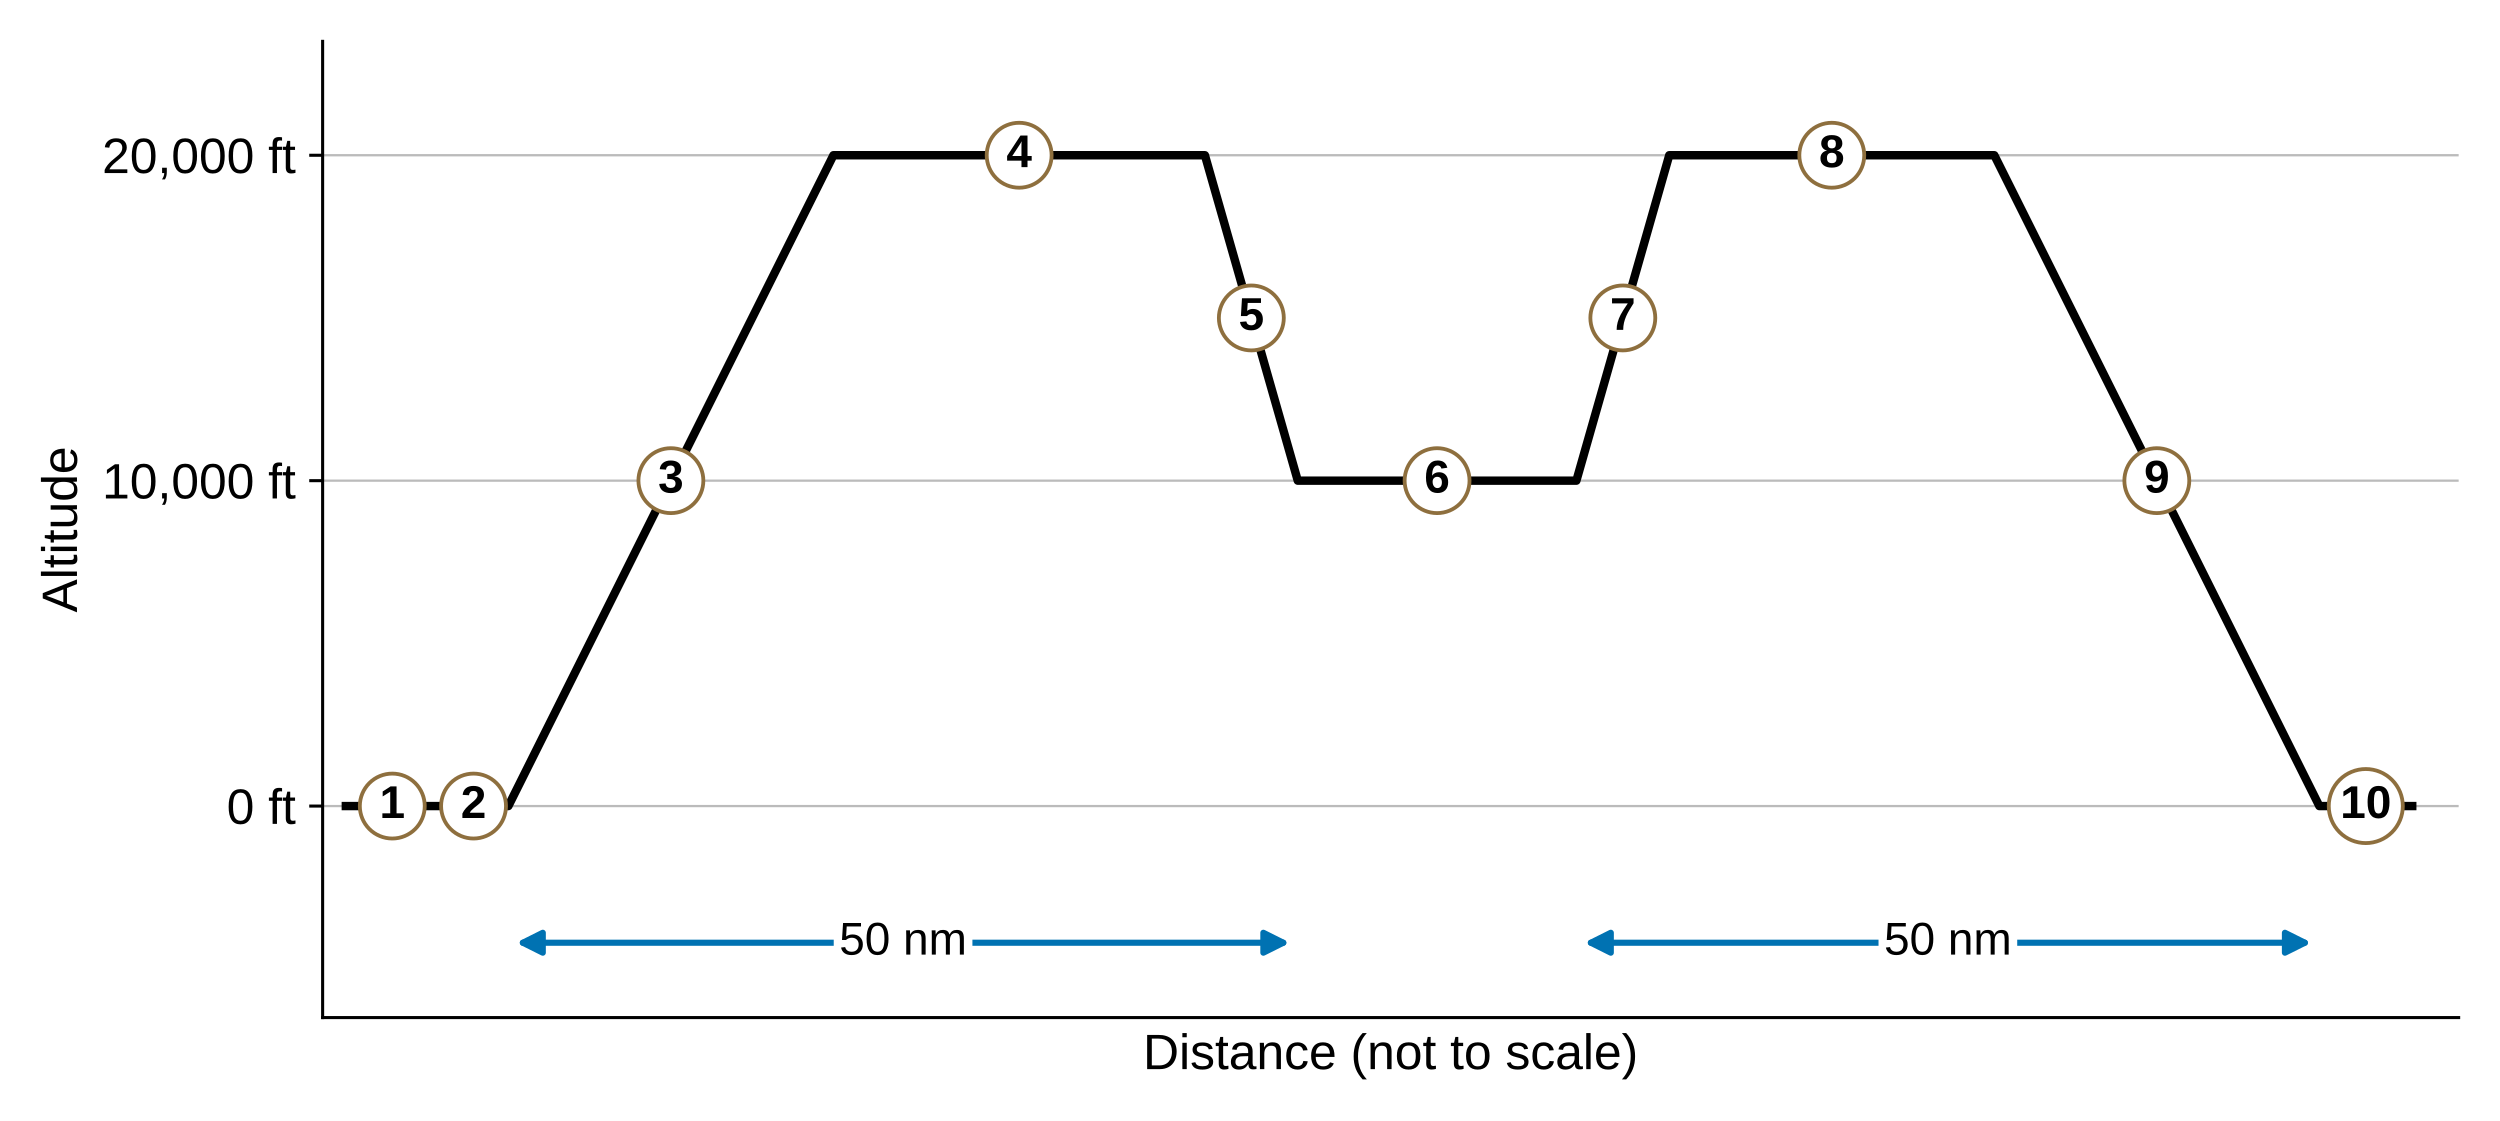
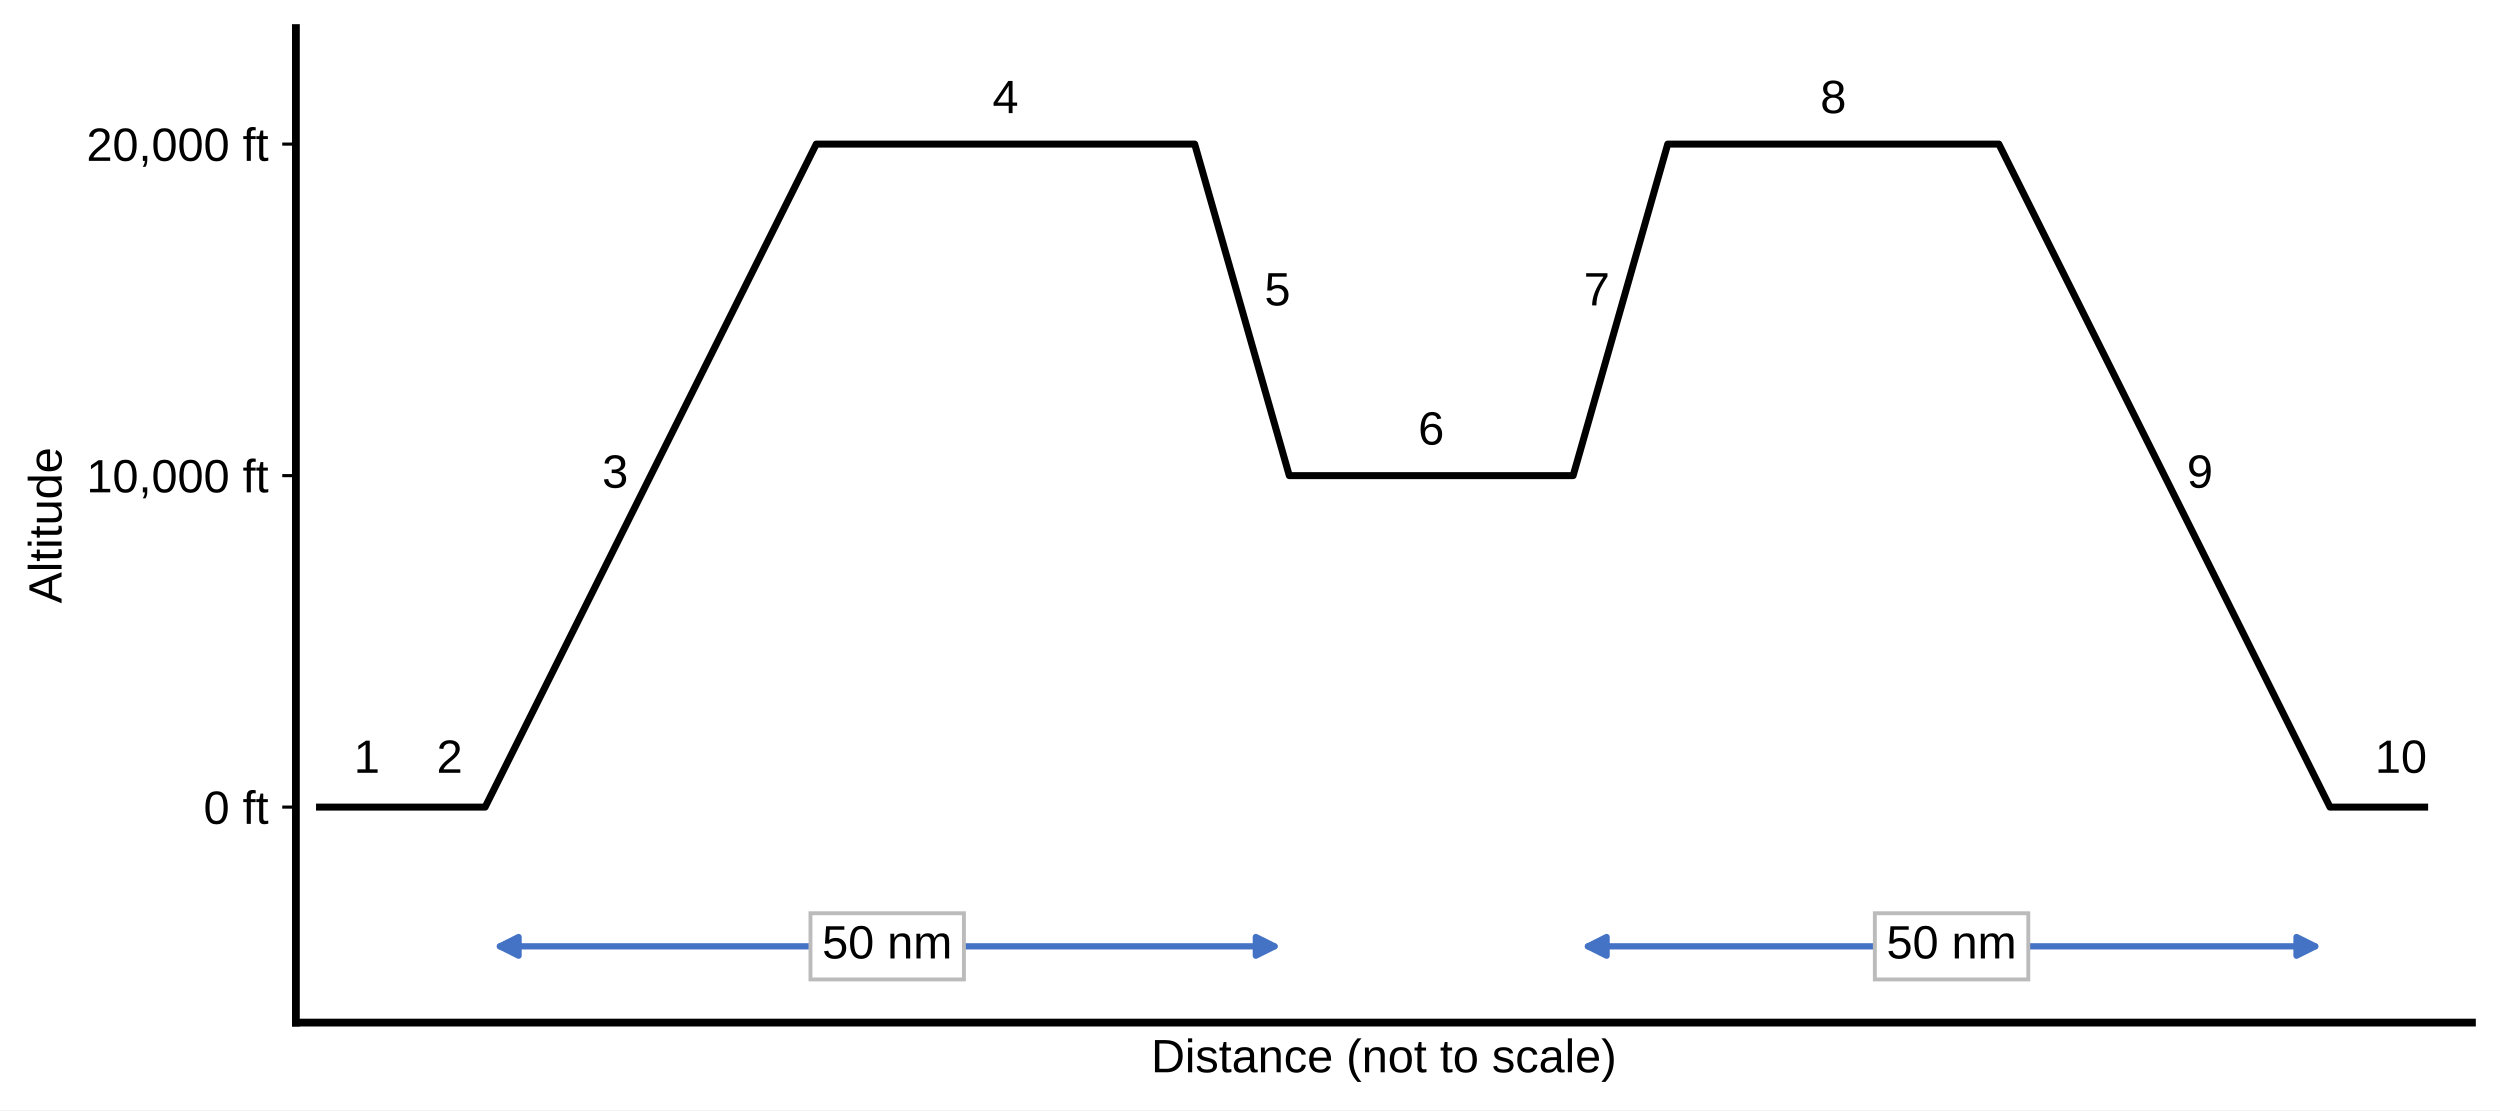
- <svg xmlns="http://www.w3.org/2000/svg" xmlns:xlink="http://www.w3.org/1999/xlink" width="653.081pt" height="292.824pt" viewBox="0 0 653.081 292.824" version="1.1">
+ <svg xmlns="http://www.w3.org/2000/svg" xmlns:xlink="http://www.w3.org/1999/xlink" width="641.075pt" height="284.685pt" viewBox="0 0 641.075 284.685" version="1.1">
  <defs>
    <style type="text/css">*{stroke-linejoin: round; stroke-linecap: butt}</style>
  </defs>
  <g id="figure_1">
    <g id="patch_1">
-       <path d="M 0 292.824  L 653.081 292.824  L 653.081 0  L 0 0  z " style="fill: #ffffff" />
+       <path d="M 0 284.685  L 641.075 284.685  L 641.075 0  L 0 0  z " style="fill: #ffffff" />
    </g>
    <g id="axes_1">
      <g id="patch_2">
-         <path d="M 84.281 265.824  L 642.281 265.824  L 642.281 10.8  L 84.281 10.8  z " style="fill: #ffffff" />
+         <path d="M 75.875 262.224  L 633.875 262.224  L 633.875 7.2  L 75.875 7.2  z " style="fill: #ffffff" />
      </g>
      <g id="matplotlib.axis_1">
        <g id="text_1">
-           <text style="font-size: 13px; font-family: 'Arial', 'DejaVu Sans', sans-serif; text-anchor: middle" x="363.281" y="279.288" transform="rotate(-0 363.2812 279.2876)">Distance (not to scale)</text>
+           <text style="font-size: 12px; font-family: 'Arial', 'Helvetica', 'DejaVu Sans', sans-serif; text-anchor: middle" x="354.875" y="274.96" transform="rotate(-0 354.875 274.9596)">Distance (not to scale)</text>
        </g>
      </g>
      <g id="matplotlib.axis_2">
        <g id="ytick_1">
          <g id="line2d_1">
-             <path d="M 84.281 210.569  L 642.281 210.569  " clip-path="url(#p9c35075dab)" style="fill: none; stroke: #bbbbbb; stroke-width: 0.6; stroke-linecap: square" />
-           </g>
-           <g id="line2d_2">
            <defs>
-               <path id="mbeff1695cf" d="M 0 0  L -3.5 0  " style="stroke: #000000; stroke-width: 0.8" />
+               <path id="m40fcbdcc8d" d="M 0 0  L -3.5 0  " style="stroke: #000000; stroke-width: 0.8" />
            </defs>
            <g>
-               <use xlink:href="#mbeff1695cf" x="84.281" y="210.569" style="stroke: #000000; stroke-width: 0.8" />
+               <use xlink:href="#m40fcbdcc8d" x="75.875" y="206.969" style="stroke: #000000; stroke-width: 0.8" />
            </g>
          </g>
          <g id="text_2">
-             <text style="font-size: 13px; font-family: 'Arial', 'DejaVu Sans', sans-serif; text-anchor: end" x="77.281" y="215.221" transform="rotate(-0 77.28125 215.2214)">0 ft</text>
+             <text style="font-size: 12px; font-family: 'Arial', 'Helvetica', 'DejaVu Sans', sans-serif; text-anchor: end" x="68.875" y="211.263" transform="rotate(-0 68.875 211.2635)">0 ft</text>
          </g>
        </g>
        <g id="ytick_2">
-           <g id="line2d_3">
-             <path d="M 84.281 125.561  L 642.281 125.561  " clip-path="url(#p9c35075dab)" style="fill: none; stroke: #bbbbbb; stroke-width: 0.6; stroke-linecap: square" />
-           </g>
-           <g id="line2d_4">
+           <g id="line2d_2">
            <g>
-               <use xlink:href="#mbeff1695cf" x="84.281" y="125.561" style="stroke: #000000; stroke-width: 0.8" />
+               <use xlink:href="#m40fcbdcc8d" x="75.875" y="121.961" style="stroke: #000000; stroke-width: 0.8" />
            </g>
          </g>
          <g id="text_3">
-             <text style="font-size: 13px; font-family: 'Arial', 'DejaVu Sans', sans-serif; text-anchor: end" x="77.281" y="130.213" transform="rotate(-0 77.28125 130.2134)">10,000 ft</text>
+             <text style="font-size: 12px; font-family: 'Arial', 'Helvetica', 'DejaVu Sans', sans-serif; text-anchor: end" x="68.875" y="126.255" transform="rotate(-0 68.875 126.2555)">10,000 ft</text>
          </g>
        </g>
        <g id="ytick_3">
-           <g id="line2d_5">
-             <path d="M 84.281 40.553  L 642.281 40.553  " clip-path="url(#p9c35075dab)" style="fill: none; stroke: #bbbbbb; stroke-width: 0.6; stroke-linecap: square" />
-           </g>
-           <g id="line2d_6">
+           <g id="line2d_3">
            <g>
-               <use xlink:href="#mbeff1695cf" x="84.281" y="40.553" style="stroke: #000000; stroke-width: 0.8" />
+               <use xlink:href="#m40fcbdcc8d" x="75.875" y="36.953" style="stroke: #000000; stroke-width: 0.8" />
            </g>
          </g>
          <g id="text_4">
-             <text style="font-size: 13px; font-family: 'Arial', 'DejaVu Sans', sans-serif; text-anchor: end" x="77.281" y="45.205" transform="rotate(-0 77.28125 45.20538)">20,000 ft</text>
+             <text style="font-size: 12px; font-family: 'Arial', 'Helvetica', 'DejaVu Sans', sans-serif; text-anchor: end" x="68.875" y="41.247" transform="rotate(-0 68.875 41.24749)">20,000 ft</text>
          </g>
        </g>
        <g id="text_5">
-           <text style="font-size: 13px; font-family: 'Arial', 'DejaVu Sans', sans-serif; text-anchor: middle" x="20.105" y="138.312" transform="rotate(-90 20.10516 138.312)">Altitude</text>
+           <text style="font-size: 12px; font-family: 'Arial', 'Helvetica', 'DejaVu Sans', sans-serif; text-anchor: middle" x="15.789" y="134.712" transform="rotate(-90 15.78937 134.712)">Altitude</text>
        </g>
      </g>
-       <g id="line2d_7">
-         <path d="M 90.346 210.569  L 114.607 210.569  L 132.803 210.569  L 217.716 40.553  L 314.76 40.553  L 339.02 125.561  L 411.803 125.561  L 436.064 40.553  L 520.977 40.553  L 605.89 210.569  L 630.151 210.569  " clip-path="url(#p9c35075dab)" style="fill: none; stroke: #000000; stroke-width: 2.2; stroke-linecap: square" />
+       <g id="line2d_4">
+         <path d="M 81.94 206.969  L 106.201 206.969  L 124.397 206.969  L 209.31 36.953  L 306.353 36.953  L 330.614 121.961  L 403.397 121.961  L 427.658 36.953  L 512.571 36.953  L 597.484 206.969  L 621.745 206.969  " clip-path="url(#p744c5f51ff)" style="fill: none; stroke: #000000; stroke-width: 1.8; stroke-linecap: square" />
      </g>
      <g id="patch_3">
-         <path d="M 84.281 265.824  L 84.281 10.8  " style="fill: none; stroke: #000000; stroke-width: 0.8; stroke-linejoin: miter; stroke-linecap: square" />
+         <path d="M 75.875 262.224  L 75.875 7.2  " style="fill: none; stroke: #000000; stroke-width: 2; stroke-linejoin: miter; stroke-linecap: square" />
      </g>
      <g id="patch_4">
-         <path d="M 84.281 265.824  L 642.281 265.824  " style="fill: none; stroke: #000000; stroke-width: 0.8; stroke-linejoin: miter; stroke-linecap: square" />
+         <path d="M 75.875 262.224  L 633.875 262.224  " style="fill: none; stroke: #000000; stroke-width: 2; stroke-linejoin: miter; stroke-linecap: square" />
      </g>
      <g id="text_6">
-         <g id="patch_5">
-           <path d="M 102.477 219.048  C 104.725 219.048 106.882 218.154 108.472 216.564  C 110.062 214.974 110.956 212.817 110.956 210.569  C 110.956 208.32 110.062 206.163 108.472 204.573  C 106.882 202.983 104.725 202.09 102.477 202.09  C 100.228 202.09 98.072 202.983 96.482 204.573  C 94.892 206.163 93.998 208.32 93.998 210.569  C 93.998 212.817 94.892 214.974 96.482 216.564  C 98.072 218.154 100.228 219.048 102.477 219.048  z " style="fill: #ffffff; stroke: #8e6f3e; stroke-linejoin: miter" />
-         </g>
-         <text style="font-weight: 700; font-size: 12px; font-family: 'Arial', 'DejaVu Sans', sans-serif; text-anchor: middle" x="102.477" y="213.679" transform="rotate(-0 102.4769 213.6794)">1</text>
+         <text style="font-size: 12px; font-family: 'Arial', 'Helvetica', 'DejaVu Sans', sans-serif; text-anchor: middle" x="94.071" y="198.17" transform="rotate(-0 94.07065 198.1699)">1</text>
      </g>
      <g id="text_7">
-         <g id="patch_6">
-           <path d="M 123.705 219.048  C 125.954 219.048 128.111 218.154 129.701 216.564  C 131.291 214.974 132.184 212.817 132.184 210.569  C 132.184 208.32 131.291 206.163 129.701 204.573  C 128.111 202.983 125.954 202.09 123.705 202.09  C 121.457 202.09 119.3 202.983 117.71 204.573  C 116.12 206.163 115.226 208.32 115.226 210.569  C 115.226 212.817 116.12 214.974 117.71 216.564  C 119.3 218.154 121.457 219.048 123.705 219.048  z " style="fill: #ffffff; stroke: #8e6f3e; stroke-linejoin: miter" />
-         </g>
-         <text style="font-weight: 700; font-size: 12px; font-family: 'Arial', 'DejaVu Sans', sans-serif; text-anchor: middle" x="123.705" y="213.679" transform="rotate(-0 123.7052 213.6794)">2</text>
+         <text style="font-size: 12px; font-family: 'Arial', 'Helvetica', 'DejaVu Sans', sans-serif; text-anchor: middle" x="115.299" y="198.17" transform="rotate(-0 115.2989 198.1699)">2</text>
      </g>
      <g id="text_8">
-         <g id="patch_7">
-           <path d="M 175.26 134.04  C 177.508 134.04 179.665 133.146 181.255 131.556  C 182.845 129.966 183.738 127.809 183.738 125.561  C 183.738 123.312 182.845 121.155 181.255 119.565  C 179.665 117.975 177.508 117.082 175.26 117.082  C 173.011 117.082 170.854 117.975 169.264 119.565  C 167.674 121.155 166.781 123.312 166.781 125.561  C 166.781 127.809 167.674 129.966 169.264 131.556  C 170.854 133.146 173.011 134.04 175.26 134.04  z " style="fill: #ffffff; stroke: #8e6f3e; stroke-linejoin: miter" />
-         </g>
-         <text style="font-weight: 700; font-size: 12px; font-family: 'Arial', 'DejaVu Sans', sans-serif; text-anchor: middle" x="175.26" y="128.671" transform="rotate(-0 175.2595 128.6714)">3</text>
+         <text style="font-size: 12px; font-family: 'Arial', 'Helvetica', 'DejaVu Sans', sans-serif; text-anchor: middle" x="157.755" y="125.063" transform="rotate(-0 157.7554 125.063)">3</text>
      </g>
      <g id="text_9">
-         <g id="patch_8">
-           <path d="M 266.238 49.032  C 268.486 49.032 270.643 48.138 272.233 46.548  C 273.823 44.958 274.717 42.801 274.717 40.553  C 274.717 38.304 273.823 36.147 272.233 34.557  C 270.643 32.967 268.486 32.074 266.238 32.074  C 263.989 32.074 261.832 32.967 260.242 34.557  C 258.652 36.147 257.759 38.304 257.759 40.553  C 257.759 42.801 258.652 44.958 260.242 46.548  C 261.832 48.138 263.989 49.032 266.238 49.032  z " style="fill: #ffffff; stroke: #8e6f3e; stroke-linejoin: miter" />
-         </g>
-         <text style="font-weight: 700; font-size: 12px; font-family: 'Arial', 'DejaVu Sans', sans-serif; text-anchor: middle" x="266.238" y="43.663" transform="rotate(-0 266.2378 43.66342)">4</text>
+         <text style="font-size: 12px; font-family: 'Arial', 'Helvetica', 'DejaVu Sans', sans-serif; text-anchor: middle" x="257.832" y="29.004" transform="rotate(-0 257.8315 29.00395)">4</text>
      </g>
      <g id="text_10">
-         <g id="patch_9">
-           <path d="M 326.89 91.536  C 329.139 91.536 331.295 90.642 332.885 89.052  C 334.475 87.462 335.369 85.305 335.369 83.057  C 335.369 80.808 334.475 78.651 332.885 77.061  C 331.295 75.471 329.139 74.578 326.89 74.578  C 324.641 74.578 322.485 75.471 320.895 77.061  C 319.305 78.651 318.411 80.808 318.411 83.057  C 318.411 85.305 319.305 87.462 320.895 89.052  C 322.485 90.642 324.641 91.536 326.89 91.536  z " style="fill: #ffffff; stroke: #8e6f3e; stroke-linejoin: miter" />
-         </g>
-         <text style="font-weight: 700; font-size: 12px; font-family: 'Arial', 'DejaVu Sans', sans-serif; text-anchor: middle" x="326.89" y="86.167" transform="rotate(-0 326.8899 86.16742)">5</text>
+         <text style="font-size: 12px; font-family: 'Arial', 'Helvetica', 'DejaVu Sans', sans-serif; text-anchor: middle" x="327.582" y="78.309" transform="rotate(-0 327.5815 78.30859)">5</text>
      </g>
      <g id="text_11">
-         <g id="patch_10">
-           <path d="M 375.412 134.04  C 377.66 134.04 379.817 133.146 381.407 131.556  C 382.997 129.966 383.89 127.809 383.89 125.561  C 383.89 123.312 382.997 121.155 381.407 119.565  C 379.817 117.975 377.66 117.082 375.412 117.082  C 373.163 117.082 371.006 117.975 369.416 119.565  C 367.826 121.155 366.933 123.312 366.933 125.561  C 366.933 127.809 367.826 129.966 369.416 131.556  C 371.006 133.146 373.163 134.04 375.412 134.04  z " style="fill: #ffffff; stroke: #8e6f3e; stroke-linejoin: miter" />
-         </g>
-         <text style="font-weight: 700; font-size: 12px; font-family: 'Arial', 'DejaVu Sans', sans-serif; text-anchor: middle" x="375.412" y="128.671" transform="rotate(-0 375.4117 128.6714)">6</text>
+         <text style="font-size: 12px; font-family: 'Arial', 'Helvetica', 'DejaVu Sans', sans-serif; text-anchor: middle" x="367.005" y="114.012" transform="rotate(-0 367.0054 114.0119)">6</text>
      </g>
      <g id="text_12">
-         <g id="patch_11">
-           <path d="M 423.933 91.536  C 426.182 91.536 428.339 90.642 429.929 89.052  C 431.519 87.462 432.412 85.305 432.412 83.057  C 432.412 80.808 431.519 78.651 429.929 77.061  C 428.339 75.471 426.182 74.578 423.933 74.578  C 421.685 74.578 419.528 75.471 417.938 77.061  C 416.348 78.651 415.455 80.808 415.455 83.057  C 415.455 85.305 416.348 87.462 417.938 89.052  C 419.528 90.642 421.685 91.536 423.933 91.536  z " style="fill: #ffffff; stroke: #8e6f3e; stroke-linejoin: miter" />
-         </g>
-         <text style="font-weight: 700; font-size: 12px; font-family: 'Arial', 'DejaVu Sans', sans-serif; text-anchor: middle" x="423.933" y="86.167" transform="rotate(-0 423.9334 86.16742)">7</text>
+         <text style="font-size: 12px; font-family: 'Arial', 'Helvetica', 'DejaVu Sans', sans-serif; text-anchor: middle" x="409.462" y="78.309" transform="rotate(-0 409.462 78.30859)">7</text>
      </g>
      <g id="text_13">
-         <g id="patch_12">
-           <path d="M 478.52 49.032  C 480.769 49.032 482.926 48.138 484.516 46.548  C 486.106 44.958 486.999 42.801 486.999 40.553  C 486.999 38.304 486.106 36.147 484.516 34.557  C 482.926 32.967 480.769 32.074 478.52 32.074  C 476.272 32.074 474.115 32.967 472.525 34.557  C 470.935 36.147 470.042 38.304 470.042 40.553  C 470.042 42.801 470.935 44.958 472.525 46.548  C 474.115 48.138 476.272 49.032 478.52 49.032  z " style="fill: #ffffff; stroke: #8e6f3e; stroke-linejoin: miter" />
-         </g>
-         <text style="font-weight: 700; font-size: 12px; font-family: 'Arial', 'DejaVu Sans', sans-serif; text-anchor: middle" x="478.52" y="43.663" transform="rotate(-0 478.5204 43.66342)">8</text>
+         <text style="font-size: 12px; font-family: 'Arial', 'Helvetica', 'DejaVu Sans', sans-serif; text-anchor: middle" x="470.114" y="29.004" transform="rotate(-0 470.1141 29.00395)">8</text>
      </g>
      <g id="text_14">
-         <g id="patch_13">
-           <path d="M 563.433 134.04  C 565.682 134.04 567.839 133.146 569.429 131.556  C 571.019 129.966 571.912 127.809 571.912 125.561  C 571.912 123.312 571.019 121.155 569.429 119.565  C 567.839 117.975 565.682 117.082 563.433 117.082  C 561.185 117.082 559.028 117.975 557.438 119.565  C 555.848 121.155 554.955 123.312 554.955 125.561  C 554.955 127.809 555.848 129.966 557.438 131.556  C 559.028 133.146 561.185 134.04 563.433 134.04  z " style="fill: #ffffff; stroke: #8e6f3e; stroke-linejoin: miter" />
-         </g>
-         <text style="font-weight: 700; font-size: 12px; font-family: 'Arial', 'DejaVu Sans', sans-serif; text-anchor: middle" x="563.433" y="128.671" transform="rotate(-0 563.4334 128.6714)">9</text>
+         <text style="font-size: 12px; font-family: 'Arial', 'Helvetica', 'DejaVu Sans', sans-serif; text-anchor: middle" x="564.125" y="125.063" transform="rotate(-0 564.125 125.063)">9</text>
      </g>
      <g id="text_15">
-         <g id="patch_14">
-           <path d="M 618.02 220.242  C 620.586 220.242 623.046 219.223 624.86 217.409  C 626.674 215.595 627.694 213.134 627.694 210.569  C 627.694 208.003 626.674 205.543 624.86 203.729  C 623.046 201.915 620.586 200.896 618.02 200.896  C 615.455 200.896 612.994 201.915 611.18 203.729  C 609.366 205.543 608.347 208.003 608.347 210.569  C 608.347 213.134 609.366 215.595 611.18 217.409  C 612.994 219.223 615.455 220.242 618.02 220.242  z " style="fill: #ffffff; stroke: #8e6f3e; stroke-linejoin: miter" />
-         </g>
-         <text style="font-weight: 700; font-size: 12px; font-family: 'Arial', 'DejaVu Sans', sans-serif; text-anchor: middle" x="618.02" y="213.679" transform="rotate(-0 618.0204 213.6794)">10</text>
+         <text style="font-size: 12px; font-family: 'Arial', 'Helvetica', 'DejaVu Sans', sans-serif; text-anchor: middle" x="615.679" y="198.17" transform="rotate(-0 615.6793 198.1699)">10</text>
      </g>
-       <g id="patch_15">
-         <path d="M 136.59 246.272  Q 235.912 246.272 335.234 246.272  " style="fill: none; stroke: #0072b2; stroke-width: 1.6; stroke-linecap: round" />
-         <path d="M 141.79 248.872  L 136.59 246.272  L 141.79 243.672  z " style="fill: #0072b2; stroke: #0072b2; stroke-width: 1.6; stroke-linecap: round" />
-         <path d="M 330.034 243.672  L 335.234 246.272  L 330.034 248.872  z " style="fill: #0072b2; stroke: #0072b2; stroke-width: 1.6; stroke-linecap: round" />
+       <g id="patch_5">
+         <path d="M 128.184 242.672  Q 227.506 242.672 326.828 242.672  " style="fill: none; stroke: #4472c4; stroke-width: 1.6; stroke-linecap: round" />
+         <path d="M 132.984 245.072  L 128.184 242.672  L 132.984 240.272  z " style="fill: #4472c4; stroke: #4472c4; stroke-width: 1.6; stroke-linecap: round" />
+         <path d="M 322.028 240.272  L 326.828 242.672  L 322.028 245.072  z " style="fill: #4472c4; stroke: #4472c4; stroke-width: 1.6; stroke-linecap: round" />
      </g>
      <g id="text_16">
-         <g id="patch_16">
-           <path d="M 217.797 253.199  L 254.026 253.199  L 254.026 239.345  L 217.797 239.345  z " style="fill: #ffffff" />
+         <g id="patch_6">
+           <path d="M 207.831 251.159  L 247.18 251.159  L 247.18 234.185  L 207.831 234.185  z " style="fill: #ffffff; stroke: #bbbbbb; stroke-linejoin: miter" />
        </g>
-         <text style="font-size: 12px; font-family: 'Arial', 'DejaVu Sans', sans-serif; text-anchor: middle" x="235.912" y="249.374" transform="rotate(-0 235.9117 249.3743)">50 nm</text>
+         <text style="font-size: 12px; font-family: 'Arial', 'Helvetica', 'DejaVu Sans', sans-serif; text-anchor: middle" x="227.505" y="245.774" transform="rotate(-0 227.5054 245.7743)">50 nm</text>
      </g>
-       <g id="patch_17">
-         <path d="M 415.591 246.272  Q 508.845 246.272 602.099 246.272  " style="fill: none; stroke: #0072b2; stroke-width: 1.6; stroke-linecap: round" />
-         <path d="M 420.791 248.872  L 415.591 246.272  L 420.791 243.672  z " style="fill: #0072b2; stroke: #0072b2; stroke-width: 1.6; stroke-linecap: round" />
-         <path d="M 596.899 243.672  L 602.099 246.272  L 596.899 248.872  z " style="fill: #0072b2; stroke: #0072b2; stroke-width: 1.6; stroke-linecap: round" />
+       <g id="patch_7">
+         <path d="M 407.185 242.672  Q 500.439 242.672 593.693 242.672  " style="fill: none; stroke: #4472c4; stroke-width: 1.6; stroke-linecap: round" />
+         <path d="M 411.985 245.072  L 407.185 242.672  L 411.985 240.272  z " style="fill: #4472c4; stroke: #4472c4; stroke-width: 1.6; stroke-linecap: round" />
+         <path d="M 588.893 240.272  L 593.693 242.672  L 588.893 245.072  z " style="fill: #4472c4; stroke: #4472c4; stroke-width: 1.6; stroke-linecap: round" />
      </g>
      <g id="text_17">
-         <g id="patch_18">
-           <path d="M 490.732 253.199  L 526.961 253.199  L 526.961 239.345  L 490.732 239.345  z " style="fill: #ffffff" />
+         <g id="patch_8">
+           <path d="M 480.766 251.159  L 520.115 251.159  L 520.115 234.185  L 480.766 234.185  z " style="fill: #ffffff; stroke: #bbbbbb; stroke-linejoin: miter" />
        </g>
-         <text style="font-size: 12px; font-family: 'Arial', 'DejaVu Sans', sans-serif; text-anchor: middle" x="508.846" y="249.374" transform="rotate(-0 508.8465 249.3743)">50 nm</text>
+         <text style="font-size: 12px; font-family: 'Arial', 'Helvetica', 'DejaVu Sans', sans-serif; text-anchor: middle" x="500.44" y="245.774" transform="rotate(-0 500.4402 245.7743)">50 nm</text>
      </g>
    </g>
  </g>
  <defs>
-     <clipPath id="p9c35075dab">
-       <rect x="84.281" y="10.8" width="558" height="255.024" />
+     <clipPath id="p744c5f51ff">
+       <rect x="75.875" y="7.2" width="558" height="255.024" />
    </clipPath>
  </defs>
</svg>
